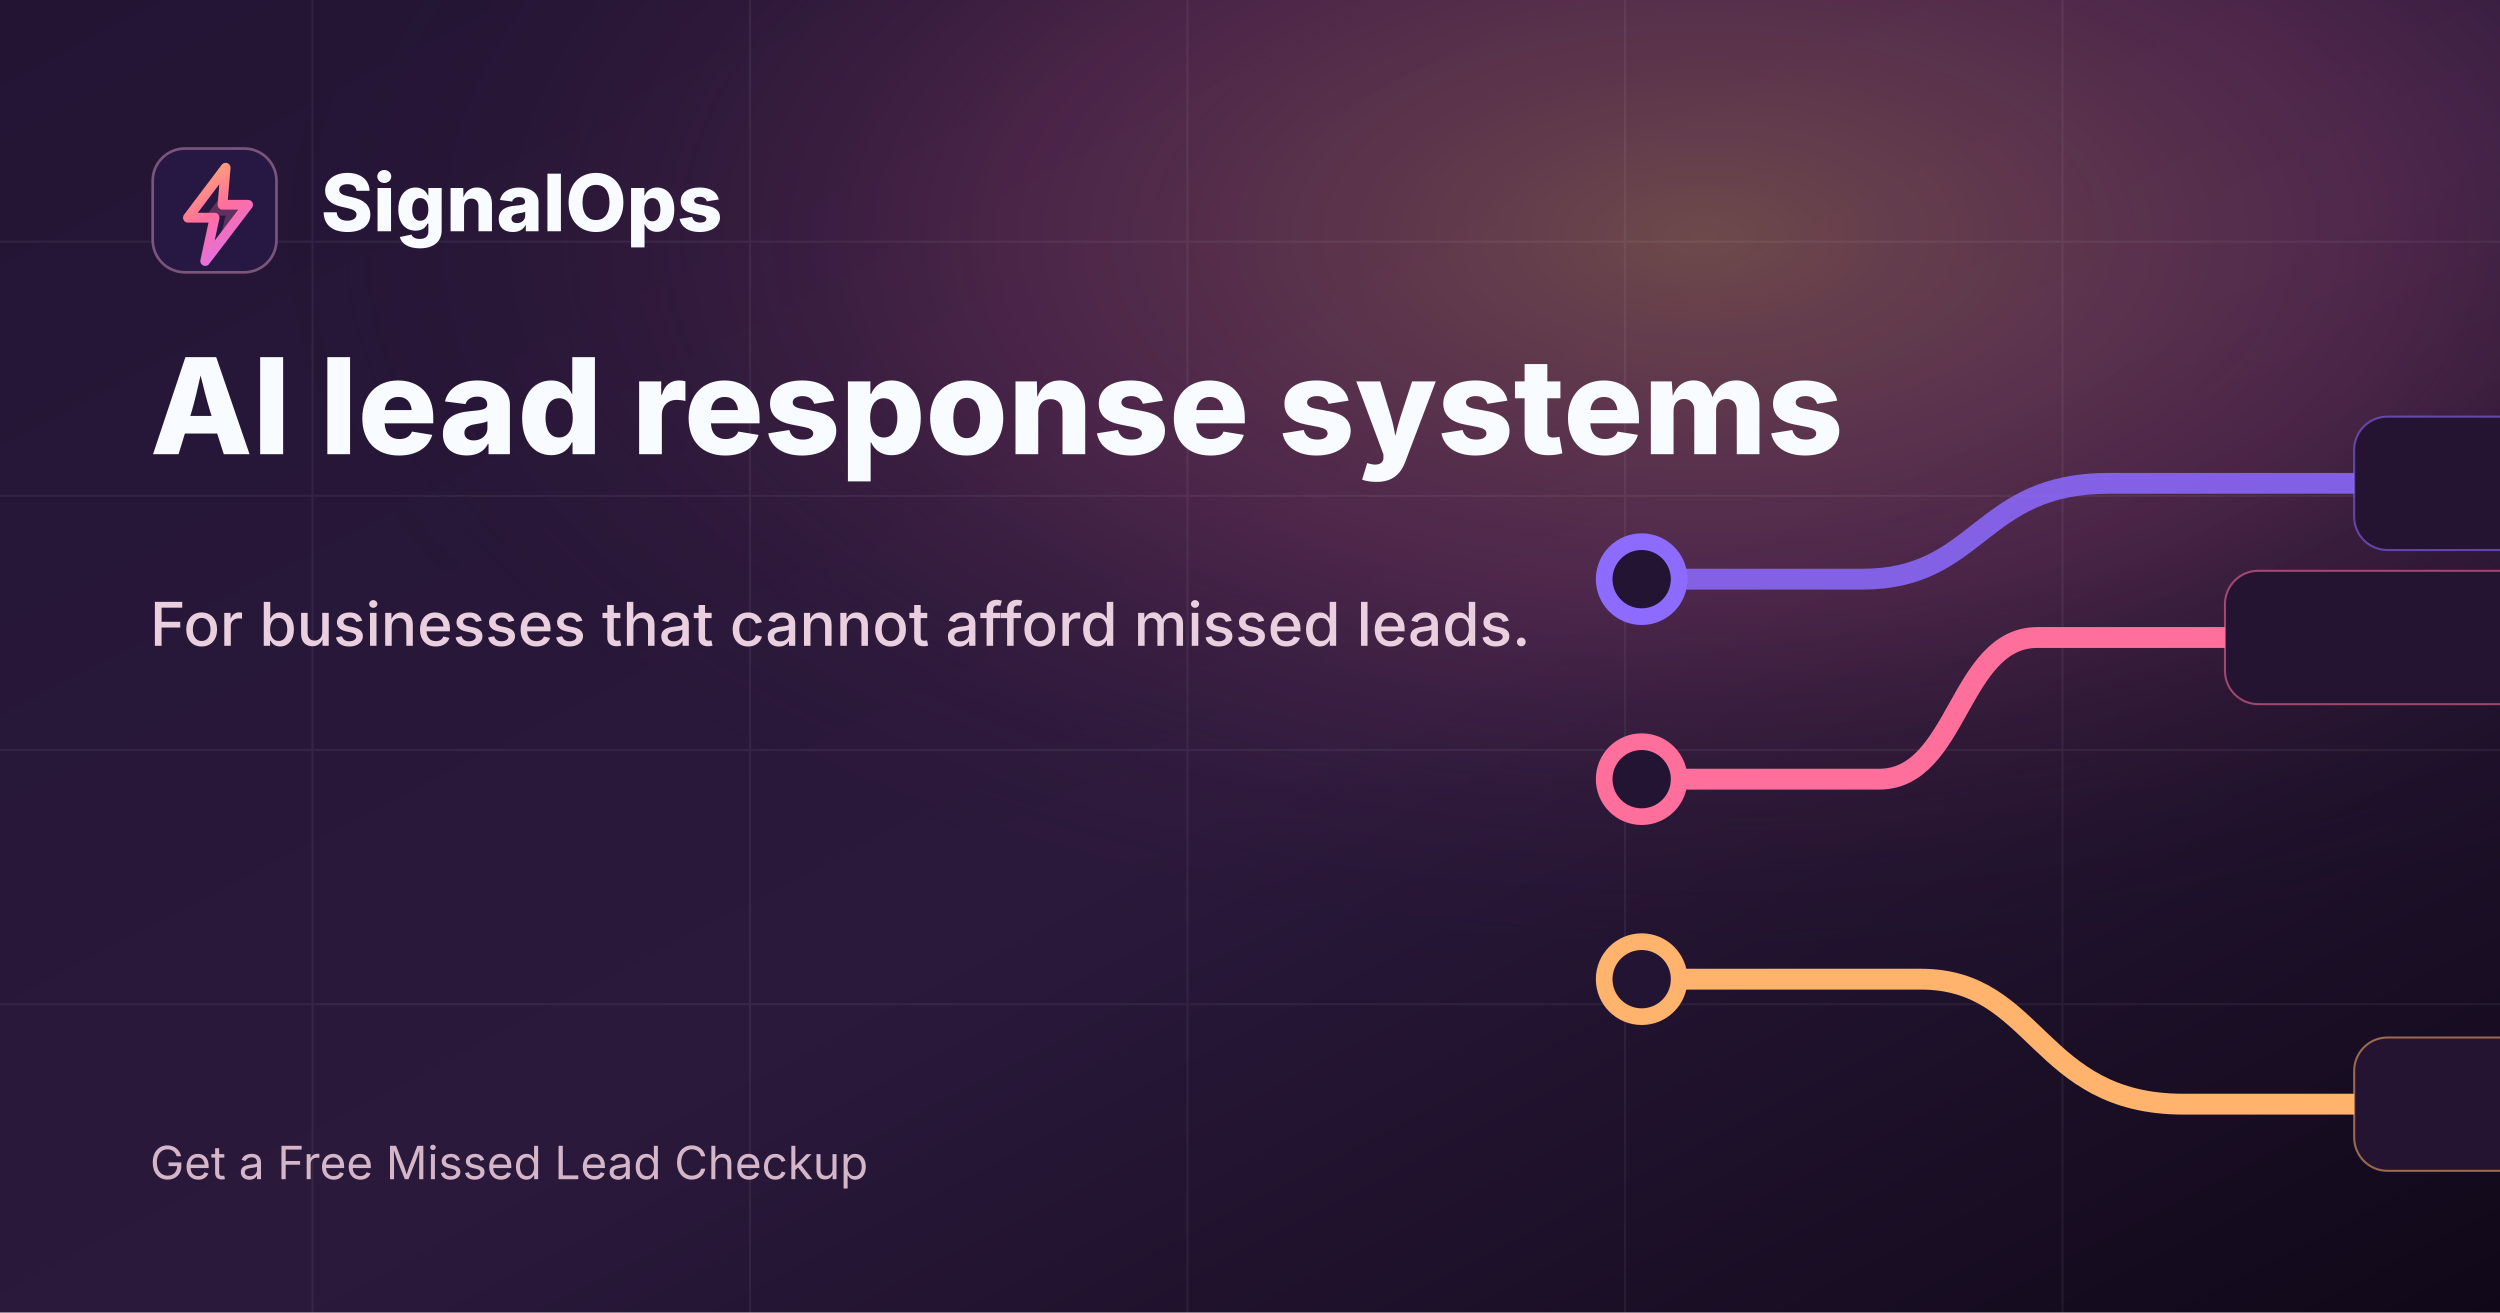
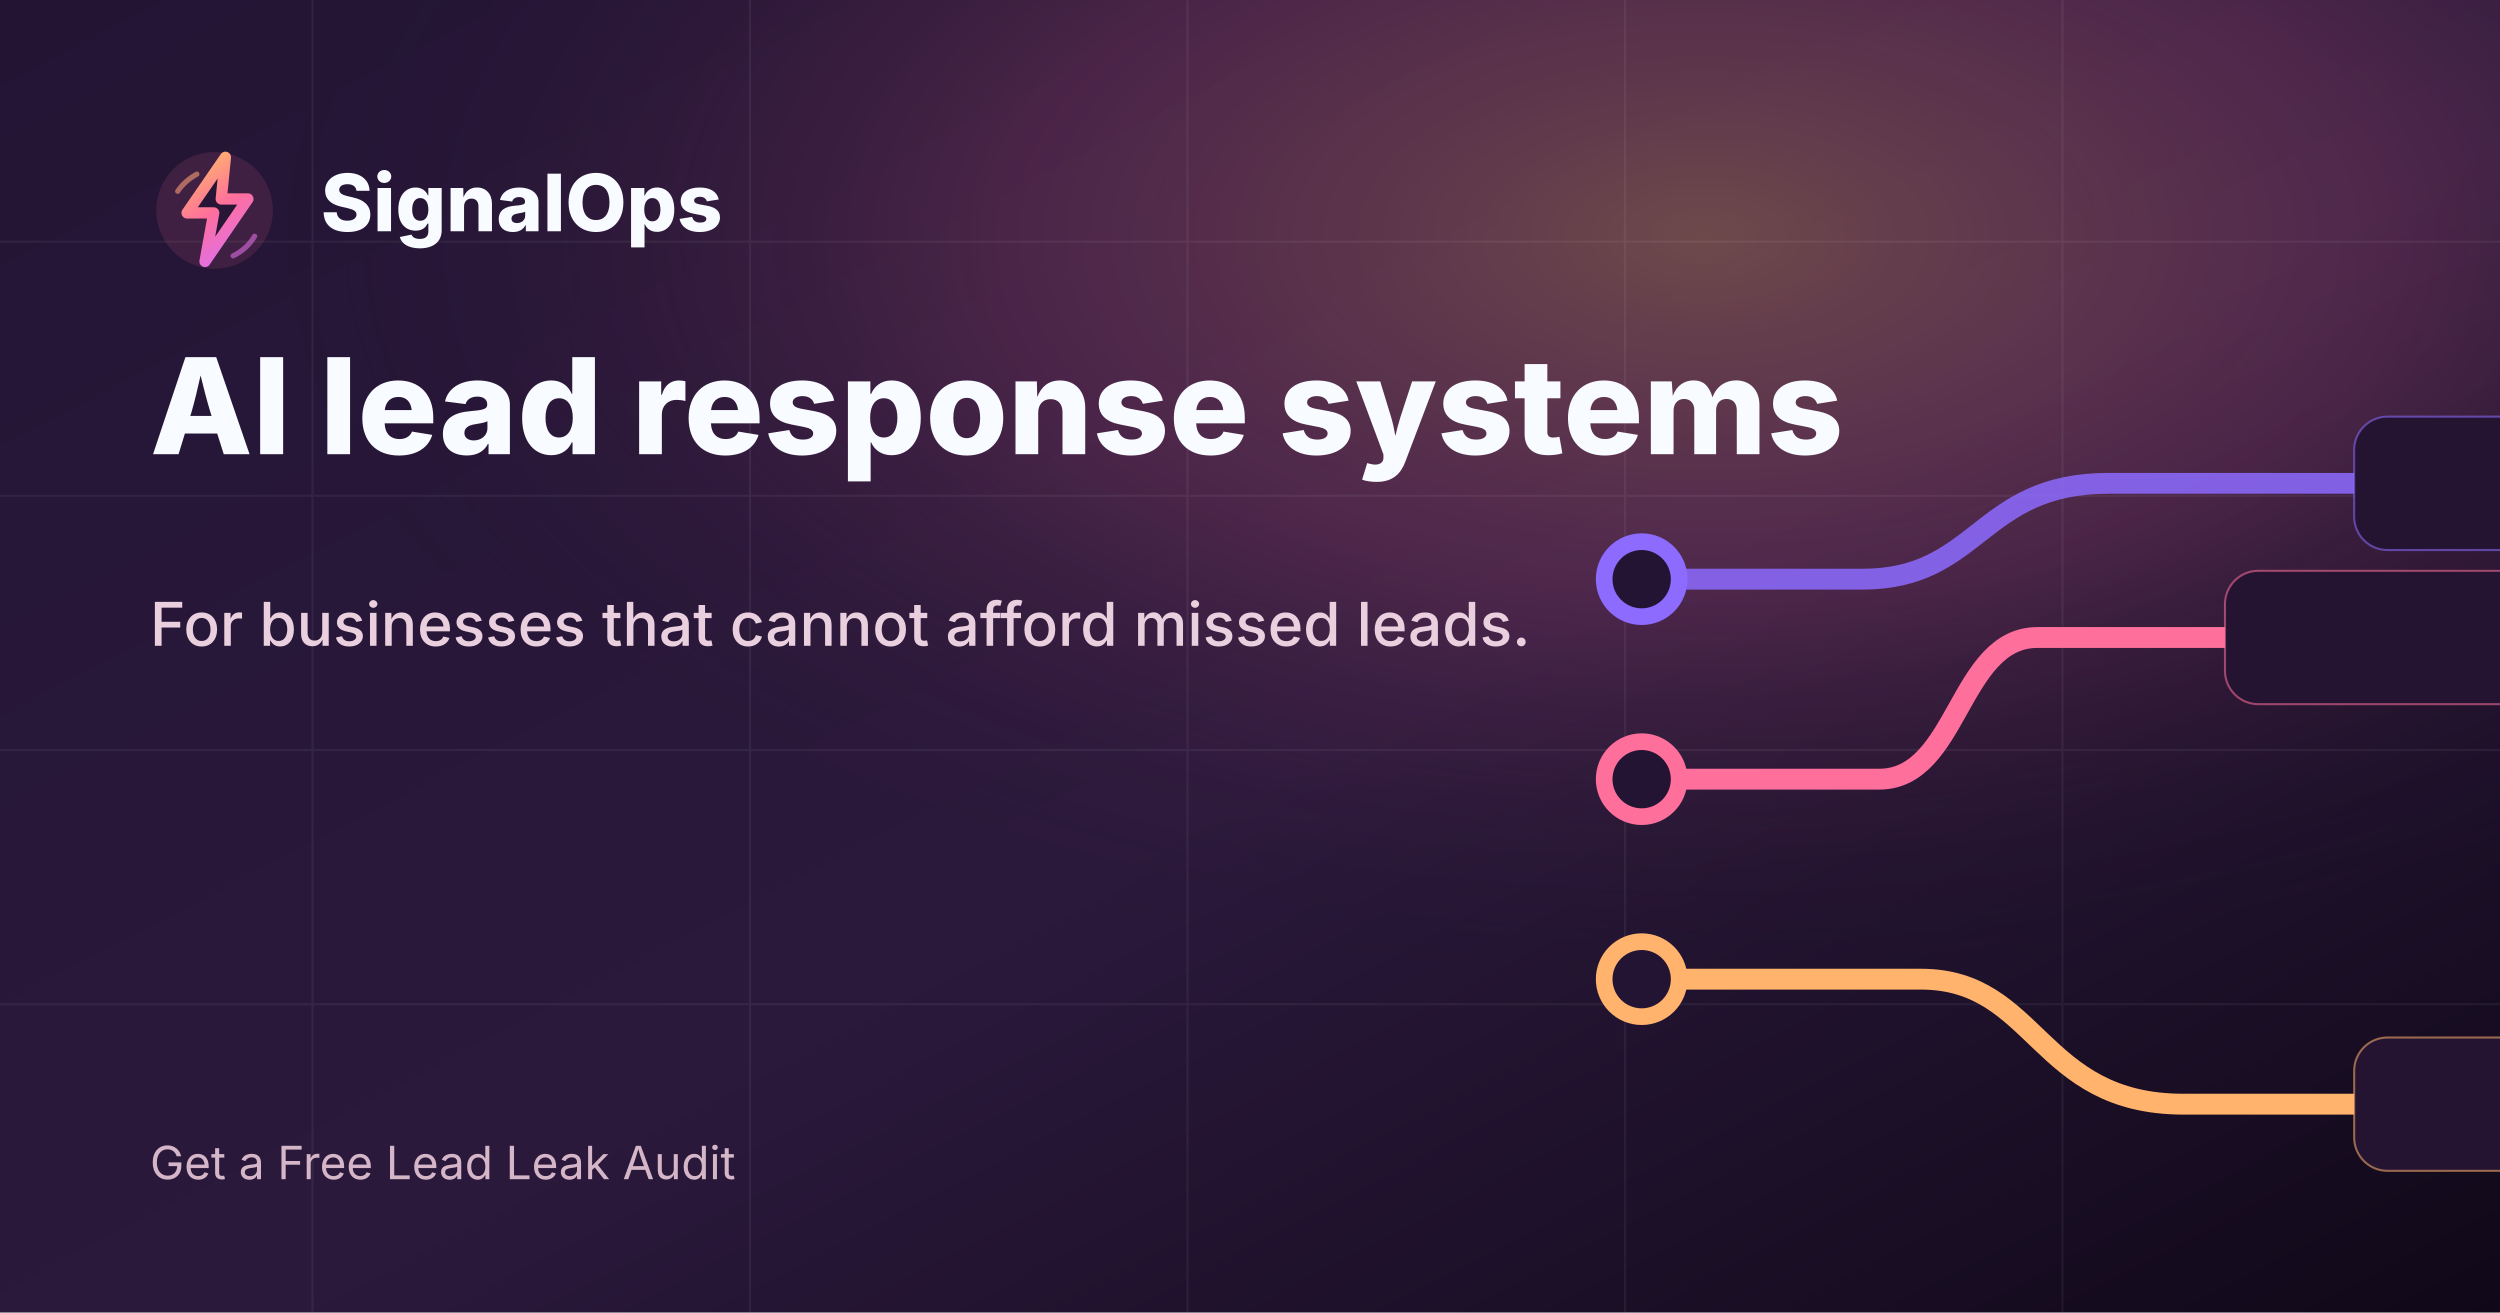
<svg xmlns="http://www.w3.org/2000/svg" width="1200" height="630" viewBox="0 0 1200 630" role="img" aria-labelledby="title desc">
  <defs>
    <linearGradient id="bg" x1="0" y1="0" x2="1" y2="1">
      <stop offset="0" stop-color="#231434" />
      <stop offset="0.55" stop-color="#2b193c" />
      <stop offset="1" stop-color="#100818" />
    </linearGradient>
    <radialGradient id="glow" cx="68%" cy="18%" r="58%">
      <stop offset="0" stop-color="#ffb36d" stop-opacity="0.32" />
      <stop offset="0.48" stop-color="#ff6f9c" stop-opacity="0.16" />
      <stop offset="1" stop-color="#100818" stop-opacity="0" />
    </radialGradient>
    <linearGradient id="boltLogo" x1="18" y1="10" x2="48" y2="56" gradientUnits="userSpaceOnUse">
      <stop stop-color="#ffb36d" />
      <stop offset="0.45" stop-color="#ff6f9c" />
      <stop offset="1" stop-color="#d770ff" />
    </linearGradient>
  </defs>
  <rect width="1200" height="630" fill="url(#bg)" />
  <rect width="1200" height="630" fill="url(#glow)" />
  <path d="M0 116H1200M0 238H1200M0 360H1200M0 482H1200M150 0V630M360 0V630M570 0V630M780 0V630M990 0V630" stroke="#ffffff" stroke-opacity="0.055" />
  <g transform="translate(72 70)">
-     <rect x="1.29" y="1.29" width="59.42" height="59.42" rx="15.5" fill="#261842" stroke="#9c6c93" stroke-opacity="0.72" stroke-width="1.29" />
-     <path d="M36.3 10.5 18.2 34.5H31l-4.5 20.8 20.6-27H34.8l1.5-17.8Z" fill="none" stroke="url(#boltLogo)" stroke-width="4.7" stroke-linejoin="round" />
-     <path d="M38 19 27 33.5h9.3l-3 12.5 10.4-15.5h-9L38 19Z" fill="url(#boltLogo)" opacity="0.28" />
+     <circle cx="31" cy="31" r="28" fill="#ff6f9c" fill-opacity="0.12" />
+     <path d="M36.2 5.5 17.8 32.2h12.8l-4.2 23.3 20.6-30H34.2l2-20Z" fill="#18102d" fill-opacity="0.55" />
+     <path d="M36.2 5.5 17.8 32.2h12.8l-4.2 23.3 20.6-30H34.2l2-20Z" fill="none" stroke="url(#boltLogo)" stroke-width="5.4" stroke-linejoin="round" />
+     <path d="M22.5 13.6c-3.7 2-6.9 4.8-9.2 8.2M50.2 43.4c-2.4 4.1-6 7.3-10.3 9.4" stroke="url(#boltLogo)" stroke-width="2.5" stroke-linecap="round" opacity="0.58" />
    <text x="82" y="41" fill="#F8FBFF" font-family="Inter, Segoe UI, Arial, sans-serif" font-size="38" font-weight="760">SignalOps</text>
  </g>
  <g transform="translate(72 218)">
    <text fill="#F8FBFF" font-family="Inter, Segoe UI, Arial, sans-serif" font-size="64" font-weight="780">
      <tspan x="0" y="0">AI lead response systems</tspan>
    </text>
    <text x="0" y="92" fill="#ead0df" font-family="Inter, Segoe UI, Arial, sans-serif" font-size="29" font-weight="520">For businesses that cannot afford missed leads.</text>
  </g>
  <g transform="translate(762 178)" fill="none" stroke-linecap="round" stroke-linejoin="round">
    <path d="M26 196H140C178 196 178 128 216 128H306" stroke="#ff6f9c" stroke-width="10" />
    <path d="M26 292H160C216 292 216 352 286 352H368" stroke="#ffb36d" stroke-width="10" />
    <path d="M26 100H132C188 100 188 54 250 54H368" stroke="#8d6bff" stroke-width="10" opacity="0.85" />
    <circle cx="26" cy="100" r="18" fill="#231434" stroke="#8d6bff" stroke-width="8" />
    <circle cx="26" cy="196" r="18" fill="#231434" stroke="#ff6f9c" stroke-width="8" />
    <circle cx="26" cy="292" r="18" fill="#231434" stroke="#ffb36d" stroke-width="8" />
    <rect x="368" y="22" width="190" height="64" rx="16" fill="#241331" stroke="#8d6bff" stroke-opacity="0.55" />
    <rect x="306" y="96" width="252" height="64" rx="16" fill="#241331" stroke="#ff6f9c" stroke-opacity="0.55" />
    <rect x="368" y="320" width="190" height="64" rx="16" fill="#241331" stroke="#ffb36d" stroke-opacity="0.55" />
  </g>
-   <text x="72" y="566" fill="#d4b6c8" font-family="Inter, Segoe UI, Arial, sans-serif" font-size="22">Get a Free Missed Lead Checkup</text>
+   <text x="72" y="566" fill="#d4b6c8" font-family="Inter, Segoe UI, Arial, sans-serif" font-size="22">Get a Free Lead Leak Audit</text>
</svg>
